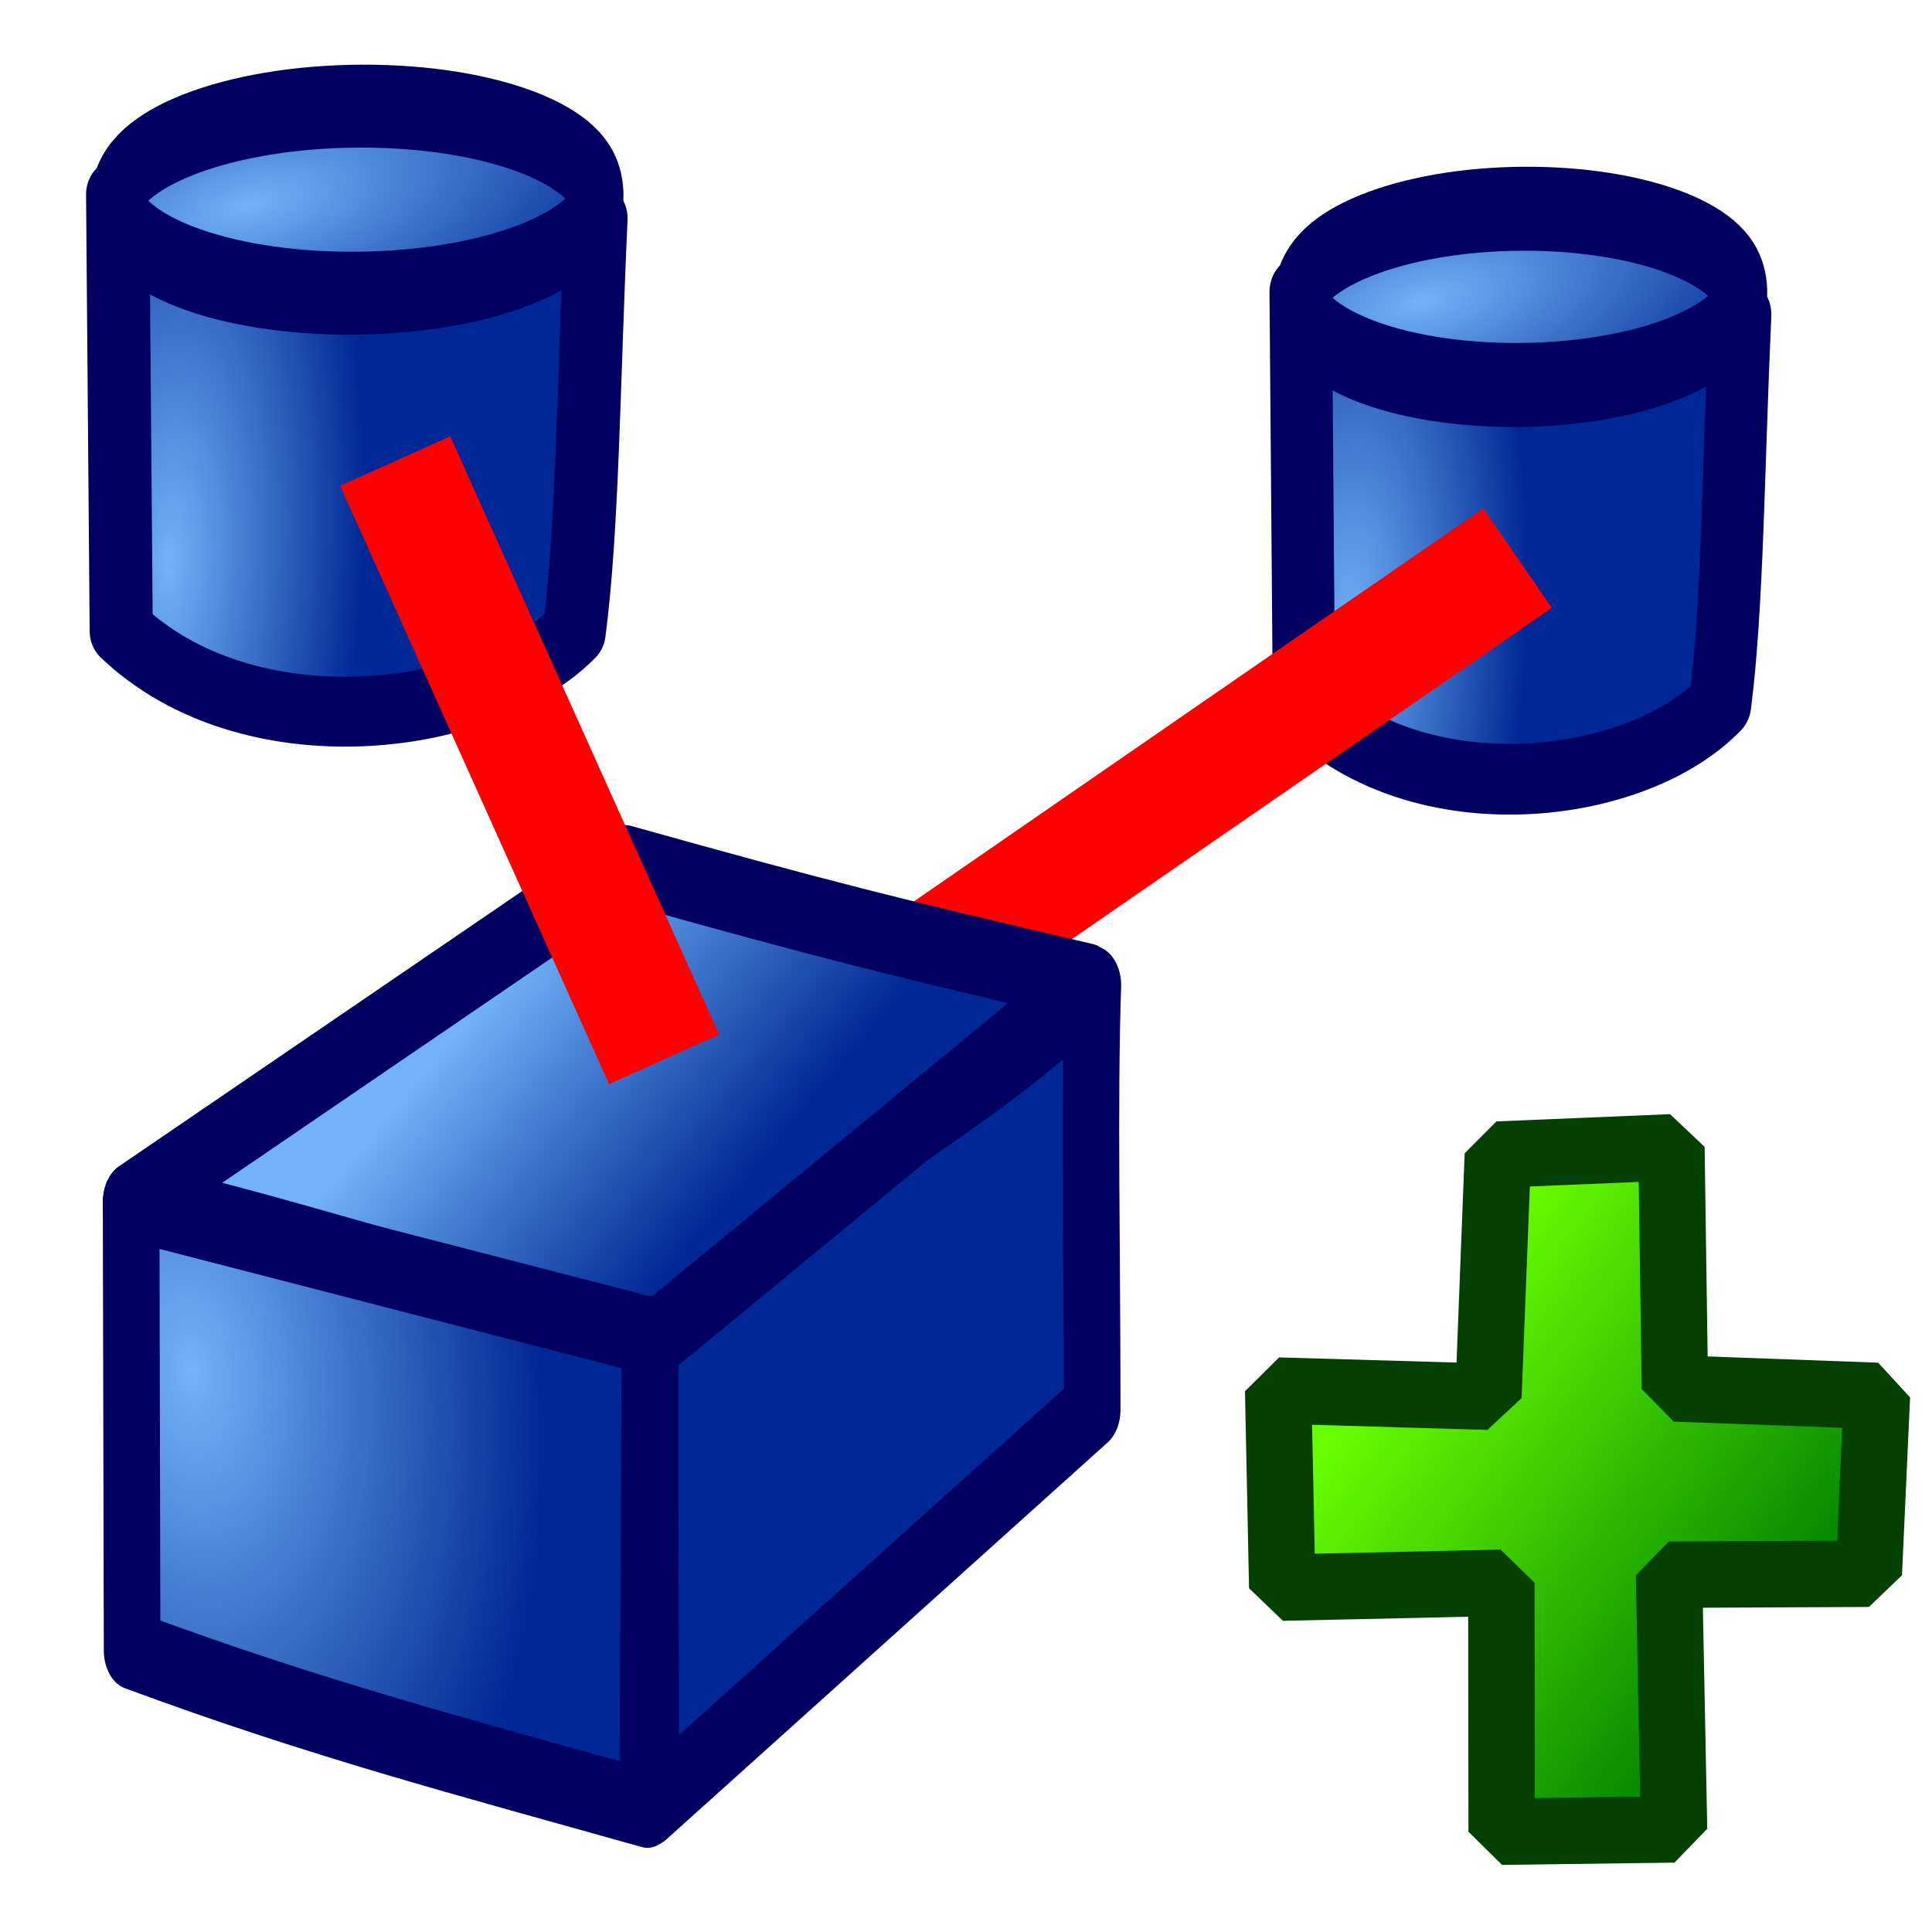
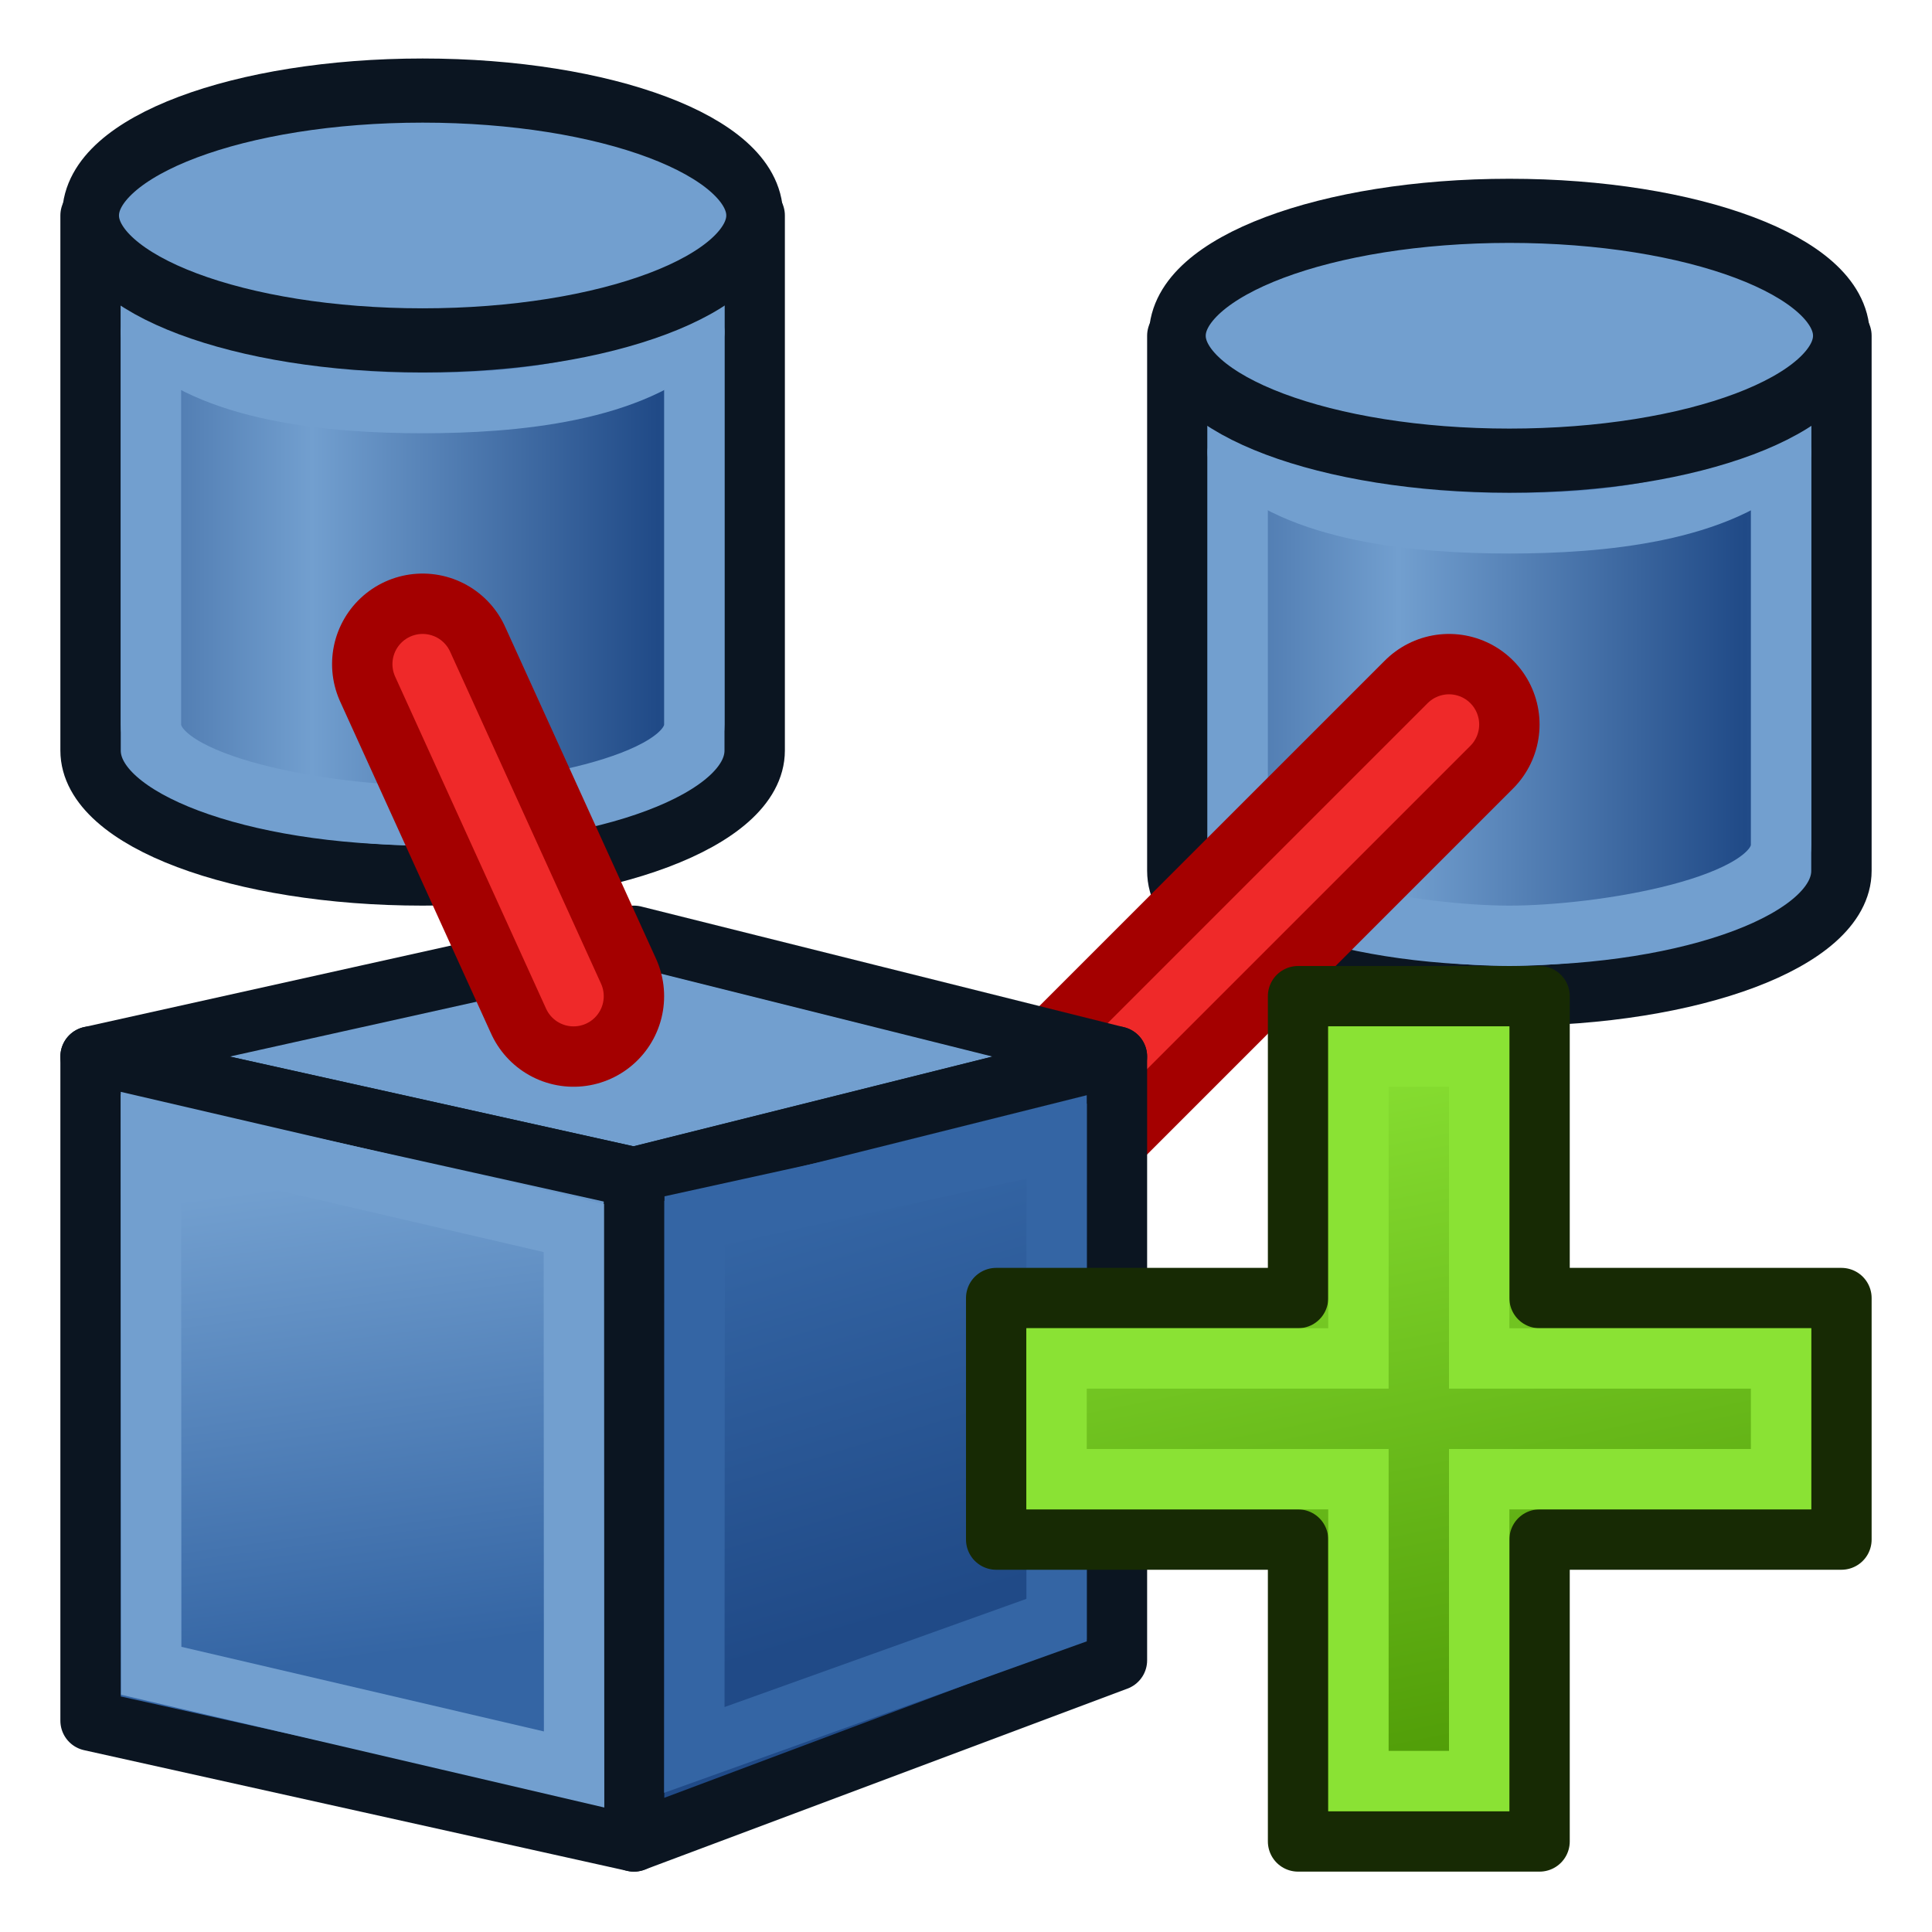
<svg xmlns="http://www.w3.org/2000/svg" xmlns:xlink="http://www.w3.org/1999/xlink" width="64px" height="64px" id="svg2980" version="1.1">
  <defs id="defs2982">
+     <linearGradient id="linearGradient4023">
+       <stop style="stop-color:#8ae234;stop-opacity:1;" offset="0" id="stop4025" />
+       <stop style="stop-color:#4e9a06;stop-opacity:1" offset="1" id="stop4027" />
+     </linearGradient>
    <linearGradient id="linearGradient3864">
      <stop id="stop3866" offset="0" style="stop-color:#71b2f8;stop-opacity:1;" />
      <stop id="stop3868" offset="1" style="stop-color:#002795;stop-opacity:1;" />
    </linearGradient>
    <linearGradient id="linearGradient3377">
      <stop id="stop3379" offset="0" style="stop-color:#faff2b;stop-opacity:1;" />
      <stop id="stop3381" offset="1" style="stop-color:#ffaa00;stop-opacity:1;" />
    </linearGradient>
    <radialGradient xlink:href="#linearGradient3377" id="radialGradient3701" gradientUnits="userSpaceOnUse" cx="84.883" cy="77.043" fx="84.883" fy="77.043" r="19.467" gradientTransform="matrix(2.849242,1.258512,-0.4040415,0.9147407,-125.8413,-100.258)" />
    <linearGradient id="linearGradient3007">
      <stop id="stop3009" offset="0" style="stop-color:#faff2b;stop-opacity:1;" />
      <stop id="stop3011" offset="1" style="stop-color:#ffaa00;stop-opacity:1;" />
    </linearGradient>
    <linearGradient id="linearGradient3377-6">
      <stop id="stop3379-2" offset="0" style="stop-color:#00afff;stop-opacity:1;" />
      <stop id="stop3381-4" offset="1" style="stop-color:#0034ff;stop-opacity:1;" />
    </linearGradient>
    <radialGradient r="19.467" fy="77.043" fx="84.883" cy="77.043" cx="84.883" gradientTransform="matrix(2.849242,1.258512,-0.4040415,0.9147407,-125.8413,-100.258)" gradientUnits="userSpaceOnUse" id="radialGradient3017-8" xlink:href="#linearGradient3377-6" />
    <linearGradient id="linearGradient3835">
      <stop id="stop3837" offset="0" style="stop-color:#faff2b;stop-opacity:1;" />
      <stop id="stop3839" offset="1" style="stop-color:#ffaa00;stop-opacity:1;" />
    </linearGradient>
    <linearGradient id="linearGradient3377-2">
      <stop id="stop3379-7" offset="0" style="stop-color:#faff2b;stop-opacity:1;" />
      <stop id="stop3381-8" offset="1" style="stop-color:#ffaa00;stop-opacity:1;" />
    </linearGradient>
    <radialGradient r="19.467" fy="77.043" fx="84.883" cy="77.043" cx="84.883" gradientTransform="matrix(2.849242,1.258512,-0.4040415,0.9147407,-125.8413,-100.258)" gradientUnits="userSpaceOnUse" id="radialGradient3017-6" xlink:href="#linearGradient3377-2" />
    <linearGradient id="linearGradient3835-1">
      <stop id="stop3837-0" offset="0" style="stop-color:#faff2b;stop-opacity:1;" />
      <stop id="stop3839-9" offset="1" style="stop-color:#ffaa00;stop-opacity:1;" />
    </linearGradient>
    <radialGradient xlink:href="#linearGradient4032" id="radialGradient4112" gradientUnits="userSpaceOnUse" gradientTransform="matrix(-0.1915761,0.4662146,-1.136416,-0.419043,156.5648,24.07671)" cx="86.837" cy="90.601" fx="86.837" fy="90.601" r="19.467" />
    <linearGradient id="linearGradient4032">
      <stop style="stop-color:#71b2f8;stop-opacity:1;" offset="0" id="stop4034" />
      <stop style="stop-color:#002795;stop-opacity:1;" offset="1" id="stop4036" />
    </linearGradient>
    <radialGradient xlink:href="#linearGradient4032" id="radialGradient4114" gradientUnits="userSpaceOnUse" gradientTransform="matrix(0.1903683,-0.6138636,1.99853,-0.190928,-47.1332,165.4556)" cx="113.502" cy="65.849" fx="113.502" fy="65.849" r="19.467" />
    <linearGradient id="linearGradient3171">
      <stop style="stop-color:#71b2f8;stop-opacity:1;" offset="0" id="stop3173" />
      <stop style="stop-color:#002795;stop-opacity:1;" offset="1" id="stop3175" />
    </linearGradient>
    <radialGradient r="19.467" fy="65.849" fx="113.502" cy="65.849" cx="113.502" gradientTransform="matrix(0.1903683,-0.6138636,1.99853,-0.190928,-47.1332,165.4556)" gradientUnits="userSpaceOnUse" id="radialGradient3180" xlink:href="#linearGradient4032" />
    <radialGradient xlink:href="#linearGradient4032-7" id="radialGradient4112-9" gradientUnits="userSpaceOnUse" gradientTransform="matrix(-0.1915761,0.4662146,-1.136416,-0.419043,162.9924,26.56694)" cx="86.837" cy="90.601" fx="86.837" fy="90.601" r="19.467" />
    <linearGradient id="linearGradient4032-7">
      <stop style="stop-color:#71b2f8;stop-opacity:1;" offset="0" id="stop4034-3" />
      <stop style="stop-color:#002795;stop-opacity:1;" offset="1" id="stop4036-6" />
    </linearGradient>
    <radialGradient xlink:href="#linearGradient4032-7" id="radialGradient4114-3" gradientUnits="userSpaceOnUse" gradientTransform="matrix(0.1903683,-0.6138636,1.99853,-0.190928,-47.1332,165.4556)" cx="113.502" cy="65.849" fx="113.502" fy="65.849" r="19.467" />
    <linearGradient id="linearGradient3171-9">
      <stop style="stop-color:#71b2f8;stop-opacity:1;" offset="0" id="stop3173-7" />
      <stop style="stop-color:#002795;stop-opacity:1;" offset="1" id="stop3175-5" />
    </linearGradient>
    <radialGradient r="19.467" fy="65.849" fx="113.502" cy="65.849" cx="113.502" gradientTransform="matrix(0.1903683,-0.6138636,1.99853,-0.190928,-47.1332,165.4556)" gradientUnits="userSpaceOnUse" id="radialGradient3180-6" xlink:href="#linearGradient4032-7" />
    <linearGradient id="linearGradient4032-8">
      <stop style="stop-color:#71b2f8;stop-opacity:1;" offset="0" id="stop4034-4" />
      <stop style="stop-color:#002795;stop-opacity:1;" offset="1" id="stop4036-3" />
    </linearGradient>
    <radialGradient xlink:href="#linearGradient4032-8" id="radialGradient4114-9" gradientUnits="userSpaceOnUse" gradientTransform="matrix(0.1903683,-0.6138636,1.99853,-0.190928,-47.1332,165.4556)" cx="113.502" cy="65.849" fx="113.502" fy="65.849" r="19.467" />
    <linearGradient id="linearGradient3171-1">
      <stop style="stop-color:#71b2f8;stop-opacity:1;" offset="0" id="stop3173-0" />
      <stop style="stop-color:#002795;stop-opacity:1;" offset="1" id="stop3175-3" />
    </linearGradient>
    <linearGradient xlink:href="#linearGradient4032-0" id="linearGradient3822" x1="154.135" y1="33.267" x2="165.616" y2="46.43" gradientUnits="userSpaceOnUse" />
    <linearGradient id="linearGradient4032-0">
      <stop style="stop-color:#71b2f8;stop-opacity:1;" offset="0" id="stop4034-37" />
      <stop style="stop-color:#002795;stop-opacity:1;" offset="1" id="stop4036-1" />
    </linearGradient>
    <radialGradient xlink:href="#linearGradient4032-0" id="radialGradient3703" gradientUnits="userSpaceOnUse" cx="132.705" cy="90.193" fx="132.705" fy="90.193" r="19.467" gradientTransform="matrix(-0.08162339,1.394907,-1.157257,-0.2696337,245.2277,-105.4436)" />
    <linearGradient id="linearGradient3284">
      <stop style="stop-color:#71b2f8;stop-opacity:1;" offset="0" id="stop3286" />
      <stop style="stop-color:#002795;stop-opacity:1;" offset="1" id="stop3288" />
    </linearGradient>
    <radialGradient r="19.467" fy="90.193" fx="132.705" cy="90.193" cx="132.705" gradientTransform="matrix(-0.08162339,1.394907,-1.157257,-0.2696337,245.2277,-105.4436)" gradientUnits="userSpaceOnUse" id="radialGradient3294" xlink:href="#linearGradient4032-0" />
    <linearGradient xlink:href="#linearGradient3193" id="linearGradient3191" x1="11.758" y1="27.364" x2="21.166" y2="55.146" gradientUnits="userSpaceOnUse" gradientTransform="matrix(-0.999956,0.00937982,-0.00937982,-0.999956,39.60823,75.666)" />
    <linearGradient id="linearGradient3193">
      <stop id="stop3195" offset="0" style="stop-color:#68ff00;stop-opacity:1;" />
      <stop id="stop3197" offset="1" style="stop-color:#078b00;stop-opacity:1;" />
    </linearGradient>
-     <linearGradient y2="28.944" x2="8.481" y1="44.721" x1="25.351" gradientTransform="matrix(-0.6108909,0.00703486,-0.0057303,-0.7499672,62.7463,76.82342)" gradientUnits="userSpaceOnUse" id="linearGradient4353" xlink:href="#linearGradient3193" />
+     <linearGradient y2="28.944" x2="8.481" y1="44.721" x1="25.351" gradientTransform="matrix(-0.6108909,0.00703486,-0.0057303,-0.7499672,142.7463,76.82342)" gradientUnits="userSpaceOnUse" id="linearGradient4353" xlink:href="#linearGradient3193" />
+     <linearGradient gradientTransform="translate(-16,0)" xlink:href="#linearGradient3767" id="linearGradient3773" x1="22.117" y1="55.718" x2="20" y2="40" gradientUnits="userSpaceOnUse" />
+     <linearGradient id="linearGradient3767">
+       <stop style="stop-color:#3465a4;stop-opacity:1" offset="0" id="stop3769" />
+       <stop style="stop-color:#729fcf;stop-opacity:1" offset="1" id="stop3771" />
+     </linearGradient>
+     <linearGradient gradientTransform="translate(-16,0)" xlink:href="#linearGradient3777" id="linearGradient3783" x1="53.897" y1="51.18" x2="50" y2="38" gradientUnits="userSpaceOnUse" />
+     <linearGradient id="linearGradient3777">
+       <stop style="stop-color:#204a87;stop-opacity:1" offset="0" id="stop3779" />
+       <stop style="stop-color:#3465a4;stop-opacity:1" offset="1" id="stop3781" />
+     </linearGradient>
+     <linearGradient xlink:href="#linearGradient3801-6" id="linearGradient3807-3" x1="110" y1="35" x2="85" y2="35" gradientUnits="userSpaceOnUse" spreadMethod="reflect" gradientTransform="matrix(0.4583334,0,0,0.5172414,-28.625,1.448273)" />
+     <linearGradient id="linearGradient3801-6">
+       <stop style="stop-color:#204a87;stop-opacity:1" offset="0" id="stop3803-7" />
+       <stop style="stop-color:#729fcf;stop-opacity:1" offset="1" id="stop3805-5" />
+     </linearGradient>
+     <linearGradient xlink:href="#linearGradient3801-6-1" id="linearGradient3807-3-9" x1="110" y1="35" x2="85" y2="35" gradientUnits="userSpaceOnUse" spreadMethod="reflect" gradientTransform="matrix(0.4583334,0,0,0.5172414,7.374997,5.432404)" />
+     <linearGradient id="linearGradient3801-6-1">
+       <stop style="stop-color:#204a87;stop-opacity:1" offset="0" id="stop3803-7-2" />
+       <stop style="stop-color:#729fcf;stop-opacity:1" offset="1" id="stop3805-5-7" />
+     </linearGradient>
+     <linearGradient xlink:href="#linearGradient4023" id="linearGradient4029" x1="45" y1="34" x2="50" y2="59" gradientUnits="userSpaceOnUse" />
  </defs>
  <g id="layer1">
-     <g id="g4108-9" transform="matrix(-0.1690609,-0.6611155,0.5823898,-0.1919141,35.04701,55.45976)" style="stroke-width:3.405;stroke-miterlimit:4;stroke-dasharray:none">
-       <path id="path3727-9" d="m 34.75,47.748 c 4.295,1.956 10.609,3.826 17.701,6.28 L 60.183,31.274 41.129,25.932 C 34.113,30.475 31.993,42.184 34.75,47.748 z" style="fill:url(#radialGradient4112-9);fill-opacity:1;fill-rule:evenodd;stroke:#000060;stroke-width:3.405;stroke-linecap:butt;stroke-linejoin:round;stroke-miterlimit:4;stroke-opacity:1;stroke-dasharray:none;stroke-dashoffset:0;marker:none;visibility:visible;display:inline;overflow:visible;enable-background:accumulate" />
-       <path transform="matrix(0.154295,-0.5406051,0.7522955,0.2476755,-21.08574,74.18153)" d="m 117.857,83.5 c 0,2.959 -9.594,5.357 -21.429,5.357 -11.835,0 -21.429,-2.398 -21.429,-5.357 0,-2.959 9.594,-5.357 21.429,-5.357 11.835,0 21.429,2.398 21.429,5.357 z" id="path3725-8" style="fill:url(#radialGradient3180-6);fill-opacity:1;fill-rule:evenodd;stroke:#000060;stroke-width:5.105;stroke-linecap:butt;stroke-linejoin:round;stroke-miterlimit:4;stroke-opacity:1;stroke-dasharray:none;stroke-dashoffset:0;marker:none;visibility:visible;display:inline;overflow:visible;enable-background:accumulate" />
+     <g id="g3760-8" transform="matrix(0.3980009,0,0,0.493381,18.71021,-4.578477)" />
+     <g id="g3205">
+       <path id="path2994-3-3" d="m 25,24.862 c 0,2.285 -4.925,4.138 -11,4.138 C 7.925,29 3,27.147 3,24.862 l -1e-6,-17.724 22,0 z" style="fill:#729fcf;stroke:#0b1521;stroke-width:2;stroke-linecap:round;stroke-linejoin:round;stroke-miterlimit:4.5;stroke-opacity:1;stroke-dashoffset:20.4" />
+       <path id="path2994-3-6-5" d="m 23,24 c 0,2.078 -6,3.016 -9,3.016 -3,0 -9,-0.938 -9,-3.016 l -1e-6,-15.655 18,0 z" style="fill:url(#linearGradient3807-3);fill-opacity:1;stroke:#729fcf;stroke-width:2;stroke-linecap:round;stroke-linejoin:round;stroke-miterlimit:4.5;stroke-opacity:1;stroke-dashoffset:20.4" />
+       <path id="path2994-3-6-9-6" d="M 23,11 C 21,13 17,13.352 14,13.352 11,13.352 7,13 5,11" style="fill:none;stroke:#729fcf;stroke-width:2;stroke-linecap:round;stroke-linejoin:round;stroke-miterlimit:4.5;stroke-opacity:1;stroke-dashoffset:20.4" />
+       <path transform="matrix(0.5238095,0,0,0.591133,32.33333,-7.640393)" d="m -14,25 a 21,7 0 1 1 -42,0 21,7 0 1 1 42,0 z" id="path2994-2" style="fill:#729fcf;stroke:#0b1521;stroke-width:3.594;stroke-linecap:round;stroke-linejoin:round;stroke-miterlimit:4.5;stroke-opacity:1;stroke-dasharray:none;stroke-dashoffset:20.4" />
    </g>
-     <path style="fill:none;stroke:#ff0000;stroke-width:4;stroke-linecap:butt;stroke-linejoin:miter;stroke-miterlimit:4;stroke-opacity:1;stroke-dasharray:none" d="M 50.271,18.488 28.866,33.262" id="path3906" />
-     <g id="g3618" transform="matrix(0.5202486,0,0,0.7161537,-61.29506,5.785223)" style="stroke-width:3.604;stroke-miterlimit:4;stroke-dasharray:none">
-       <path style="fill:#002795;fill-opacity:1;fill-rule:evenodd;stroke:#000060;stroke-width:3.604;stroke-linecap:round;stroke-linejoin:round;stroke-miterlimit:4;stroke-opacity:1;stroke-dasharray:none;stroke-dashoffset:0;marker:none;visibility:visible;display:inline;overflow:visible;enable-background:accumulate" d="m 159.201,53.902 0.053,21.601 28.108,-18.368 c 0.007,-7.19 -0.213,-14.152 0.043,-19.645 -7.694,5.705 -21.971,10.53 -28.204,16.412 z" id="rect3522" />
-       <path id="path4028" d="m 157.642,31.891 -31.455,15.597 c 6.493,0.846 22.462,4.571 33.169,6.482 l 27.752,-16.602 c -12.687,-2.166 -16.572,-2.854 -29.466,-5.477 z" style="fill:url(#linearGradient3822);fill-opacity:1;fill-rule:evenodd;stroke:#000060;stroke-width:3.604;stroke-linecap:butt;stroke-linejoin:round;stroke-miterlimit:4;stroke-opacity:1;stroke-dasharray:none;stroke-dashoffset:0;marker:none;visibility:visible;display:inline;overflow:visible;enable-background:accumulate" />
-       <path style="fill:url(#radialGradient3294);fill-opacity:1;fill-rule:evenodd;stroke:#000060;stroke-width:3.604;stroke-linecap:butt;stroke-linejoin:round;stroke-miterlimit:4;stroke-opacity:1;stroke-dasharray:none;stroke-dashoffset:0;marker:none;visibility:visible;display:inline;overflow:visible;enable-background:accumulate" d="m 126.167,47.52 33.043,6.192 -0.162,21.881 c -11.937,-2.438 -20.998,-4.147 -32.817,-7.324 z" id="rect3520" />
+     <g id="g3199">
+       <path id="path2994-3-3-0" d="m 61,28.846 c 0,2.285 -4.925,4.138 -11,4.138 C 43.925,32.984 39,31.132 39,28.846 l -10e-7,-17.724 22,0 z" style="fill:#729fcf;stroke:#0b1521;stroke-width:2;stroke-linecap:round;stroke-linejoin:round;stroke-miterlimit:4.5;stroke-opacity:1;stroke-dashoffset:20.4" />
+       <path id="path2994-3-6-5-9" d="M 59,27.984 C 59,30.062 53,31 50,31 47,31 41,30.062 41,27.984 l -10e-7,-15.655 18,0 z" style="fill:url(#linearGradient3807-3-9);fill-opacity:1;stroke:#729fcf;stroke-width:2;stroke-linecap:round;stroke-linejoin:round;stroke-miterlimit:4.5;stroke-opacity:1;stroke-dashoffset:20.4" />
+       <path id="path2994-3-6-9-6-3" d="m 59,14.984 c -2,2 -6,2.352 -9,2.352 -3,0 -7,-0.352 -9,-2.352" style="fill:none;stroke:#729fcf;stroke-width:2;stroke-linecap:round;stroke-linejoin:round;stroke-miterlimit:4.5;stroke-opacity:1;stroke-dashoffset:20.4" />
+       <path transform="matrix(0.5238095,0,0,0.591133,68.33334,-3.656262)" d="m -14,25 a 21,7 0 1 1 -42,0 21,7 0 1 1 42,0 z" id="path2994-2-6" style="fill:#729fcf;stroke:#0b1521;stroke-width:3.594;stroke-linecap:round;stroke-linejoin:round;stroke-miterlimit:4.5;stroke-opacity:1;stroke-dasharray:none;stroke-dashoffset:20.4" />
    </g>
-     <g id="g4108" transform="matrix(-0.1840257,-0.7017266,0.6339412,-0.203703,-4.458407,50.02552)" style="stroke-width:3.168;stroke-miterlimit:4;stroke-dasharray:none">
-       <path id="path3727-0" d="m 28.322,45.257 c 4.295,1.956 10.609,3.826 17.701,6.28 L 53.756,28.784 34.701,23.441 c -7.016,4.543 -9.136,16.253 -6.379,21.816 z" style="fill:url(#radialGradient4112);fill-opacity:1;fill-rule:evenodd;stroke:#000060;stroke-width:3.168;stroke-linecap:butt;stroke-linejoin:round;stroke-miterlimit:4;stroke-opacity:1;stroke-dasharray:none;stroke-dashoffset:0;marker:none;visibility:visible;display:inline;overflow:visible;enable-background:accumulate" />
-       <path transform="matrix(0.154295,-0.5406051,0.7522955,0.2476755,-27.5133,71.6913)" d="m 117.857,83.5 c 0,2.959 -9.594,5.357 -21.429,5.357 -11.835,0 -21.429,-2.398 -21.429,-5.357 0,-2.959 9.594,-5.357 21.429,-5.357 11.835,0 21.429,2.398 21.429,5.357 z" id="path3725-5" style="fill:url(#radialGradient3180);fill-opacity:1;fill-rule:evenodd;stroke:#000060;stroke-width:4.749;stroke-linecap:butt;stroke-linejoin:round;stroke-miterlimit:4;stroke-opacity:1;stroke-dasharray:none;stroke-dashoffset:0;marker:none;visibility:visible;display:inline;overflow:visible;enable-background:accumulate" />
+     <path style="fill:none;stroke:#a40000;stroke-width:6;stroke-linecap:round;stroke-linejoin:miter;stroke-opacity:1" d="M 28,44 48,24" id="path3211" />
+     <path style="fill:none;stroke:#ef2929;stroke-width:2;stroke-linecap:round;stroke-linejoin:miter;stroke-opacity:1" d="M 28,44 48,24" id="path3211-0" />
+     <g id="g3192">
+       <path id="path2993" d="M 3,35 21,39 37,35 21,31 z" style="fill:#729fcf;stroke:#0b1521;stroke-width:2;stroke-linecap:butt;stroke-linejoin:round;stroke-opacity:1" />
+       <path id="path2995" d="m 37,35 0,20 -16,6 0,-22 z" style="fill:url(#linearGradient3783);fill-opacity:1;stroke:#0b1521;stroke-width:2;stroke-linecap:butt;stroke-linejoin:round;stroke-opacity:1" />
+       <path style="fill:url(#linearGradient3773);fill-opacity:1;fill-rule:evenodd;stroke:#0b1521;stroke-width:2;stroke-linecap:butt;stroke-linejoin:round;stroke-miterlimit:4;stroke-opacity:1;stroke-dasharray:none;stroke-dashoffset:0;marker:none;visibility:visible;display:inline;overflow:visible;enable-background:accumulate" d="M 3,35 21,39 21,61 3,57 z" id="path3825" />
+       <path id="path3765" d="m 5,37.428 0.009,17.919 14.009,3.269 -0.009,-17.934 z" style="fill:none;stroke:#729fcf;stroke-width:2;stroke-linecap:butt;stroke-linejoin:miter;stroke-opacity:1" />
+       <path id="path3775" d="m 23.012,40.434 -0.012,17.535 12.001,-4.301 3.6e-4,-15.867 z" style="fill:none;stroke:#3465a4;stroke-width:2;stroke-linecap:butt;stroke-linejoin:miter;stroke-opacity:1" />
    </g>
-     <g id="g3760-8" transform="matrix(0.3980009,0,0,0.493381,18.71021,-4.578477)" />
-     <path style="fill:none;stroke:#ff0000;stroke-width:4;stroke-linecap:butt;stroke-linejoin:miter;stroke-miterlimit:4;stroke-opacity:1;stroke-dasharray:none" d="M 13.091,15.273 22,35.091" id="path3904" />
-     <path style="fill:url(#linearGradient4353);fill-opacity:1;fill-rule:nonzero;stroke:#044002;stroke-width:2.2;stroke-linecap:butt;stroke-linejoin:bevel;stroke-miterlimit:4;stroke-opacity:1;stroke-dasharray:none;stroke-dashoffset:0;marker:none;visibility:visible;display:inline;overflow:visible;enable-background:accumulate" d="m 49.744,60.677 5.711,-0.075 -0.167,-8.439 6.619,-0.03 0.268,-5.893 -6.692,-0.246 -0.115,-7.987 -5.75,0.24 -0.312,8.021 -6.965,-0.203 0.135,6.527 7.258,-0.16 z" id="rect3165" />
+     <path style="fill:none;stroke:#a40000;stroke-width:6;stroke-linecap:round;stroke-linejoin:miter;stroke-opacity:1" d="M 19,33 14,22" id="path3999" />
+     <path style="fill:none;stroke:#ef2929;stroke-width:2;stroke-linecap:round;stroke-linejoin:miter;stroke-opacity:1" d="M 19,33 14,22" id="path3999-6" />
+     <path style="fill:url(#linearGradient4029);stroke:#172a04;stroke-width:2;stroke-linecap:butt;stroke-linejoin:round;stroke-opacity:1;fill-opacity:1" d="m 33,43 0,8 10,0 0,10 8,0 0,-10 10,0 0,-8 -10,0 0,-10 -8,0 0,10 z" id="path4019" />
+     <path style="fill:none;stroke:#8ae234;stroke-width:2;stroke-linecap:butt;stroke-linejoin:miter;stroke-opacity:1" d="m 45,35 0,10 -10,0 0,4 10,0 0,10 4,0 0,-10 10,0 0,-4 -10,0 0,-10 z" id="path4021" />
  </g>
</svg>
